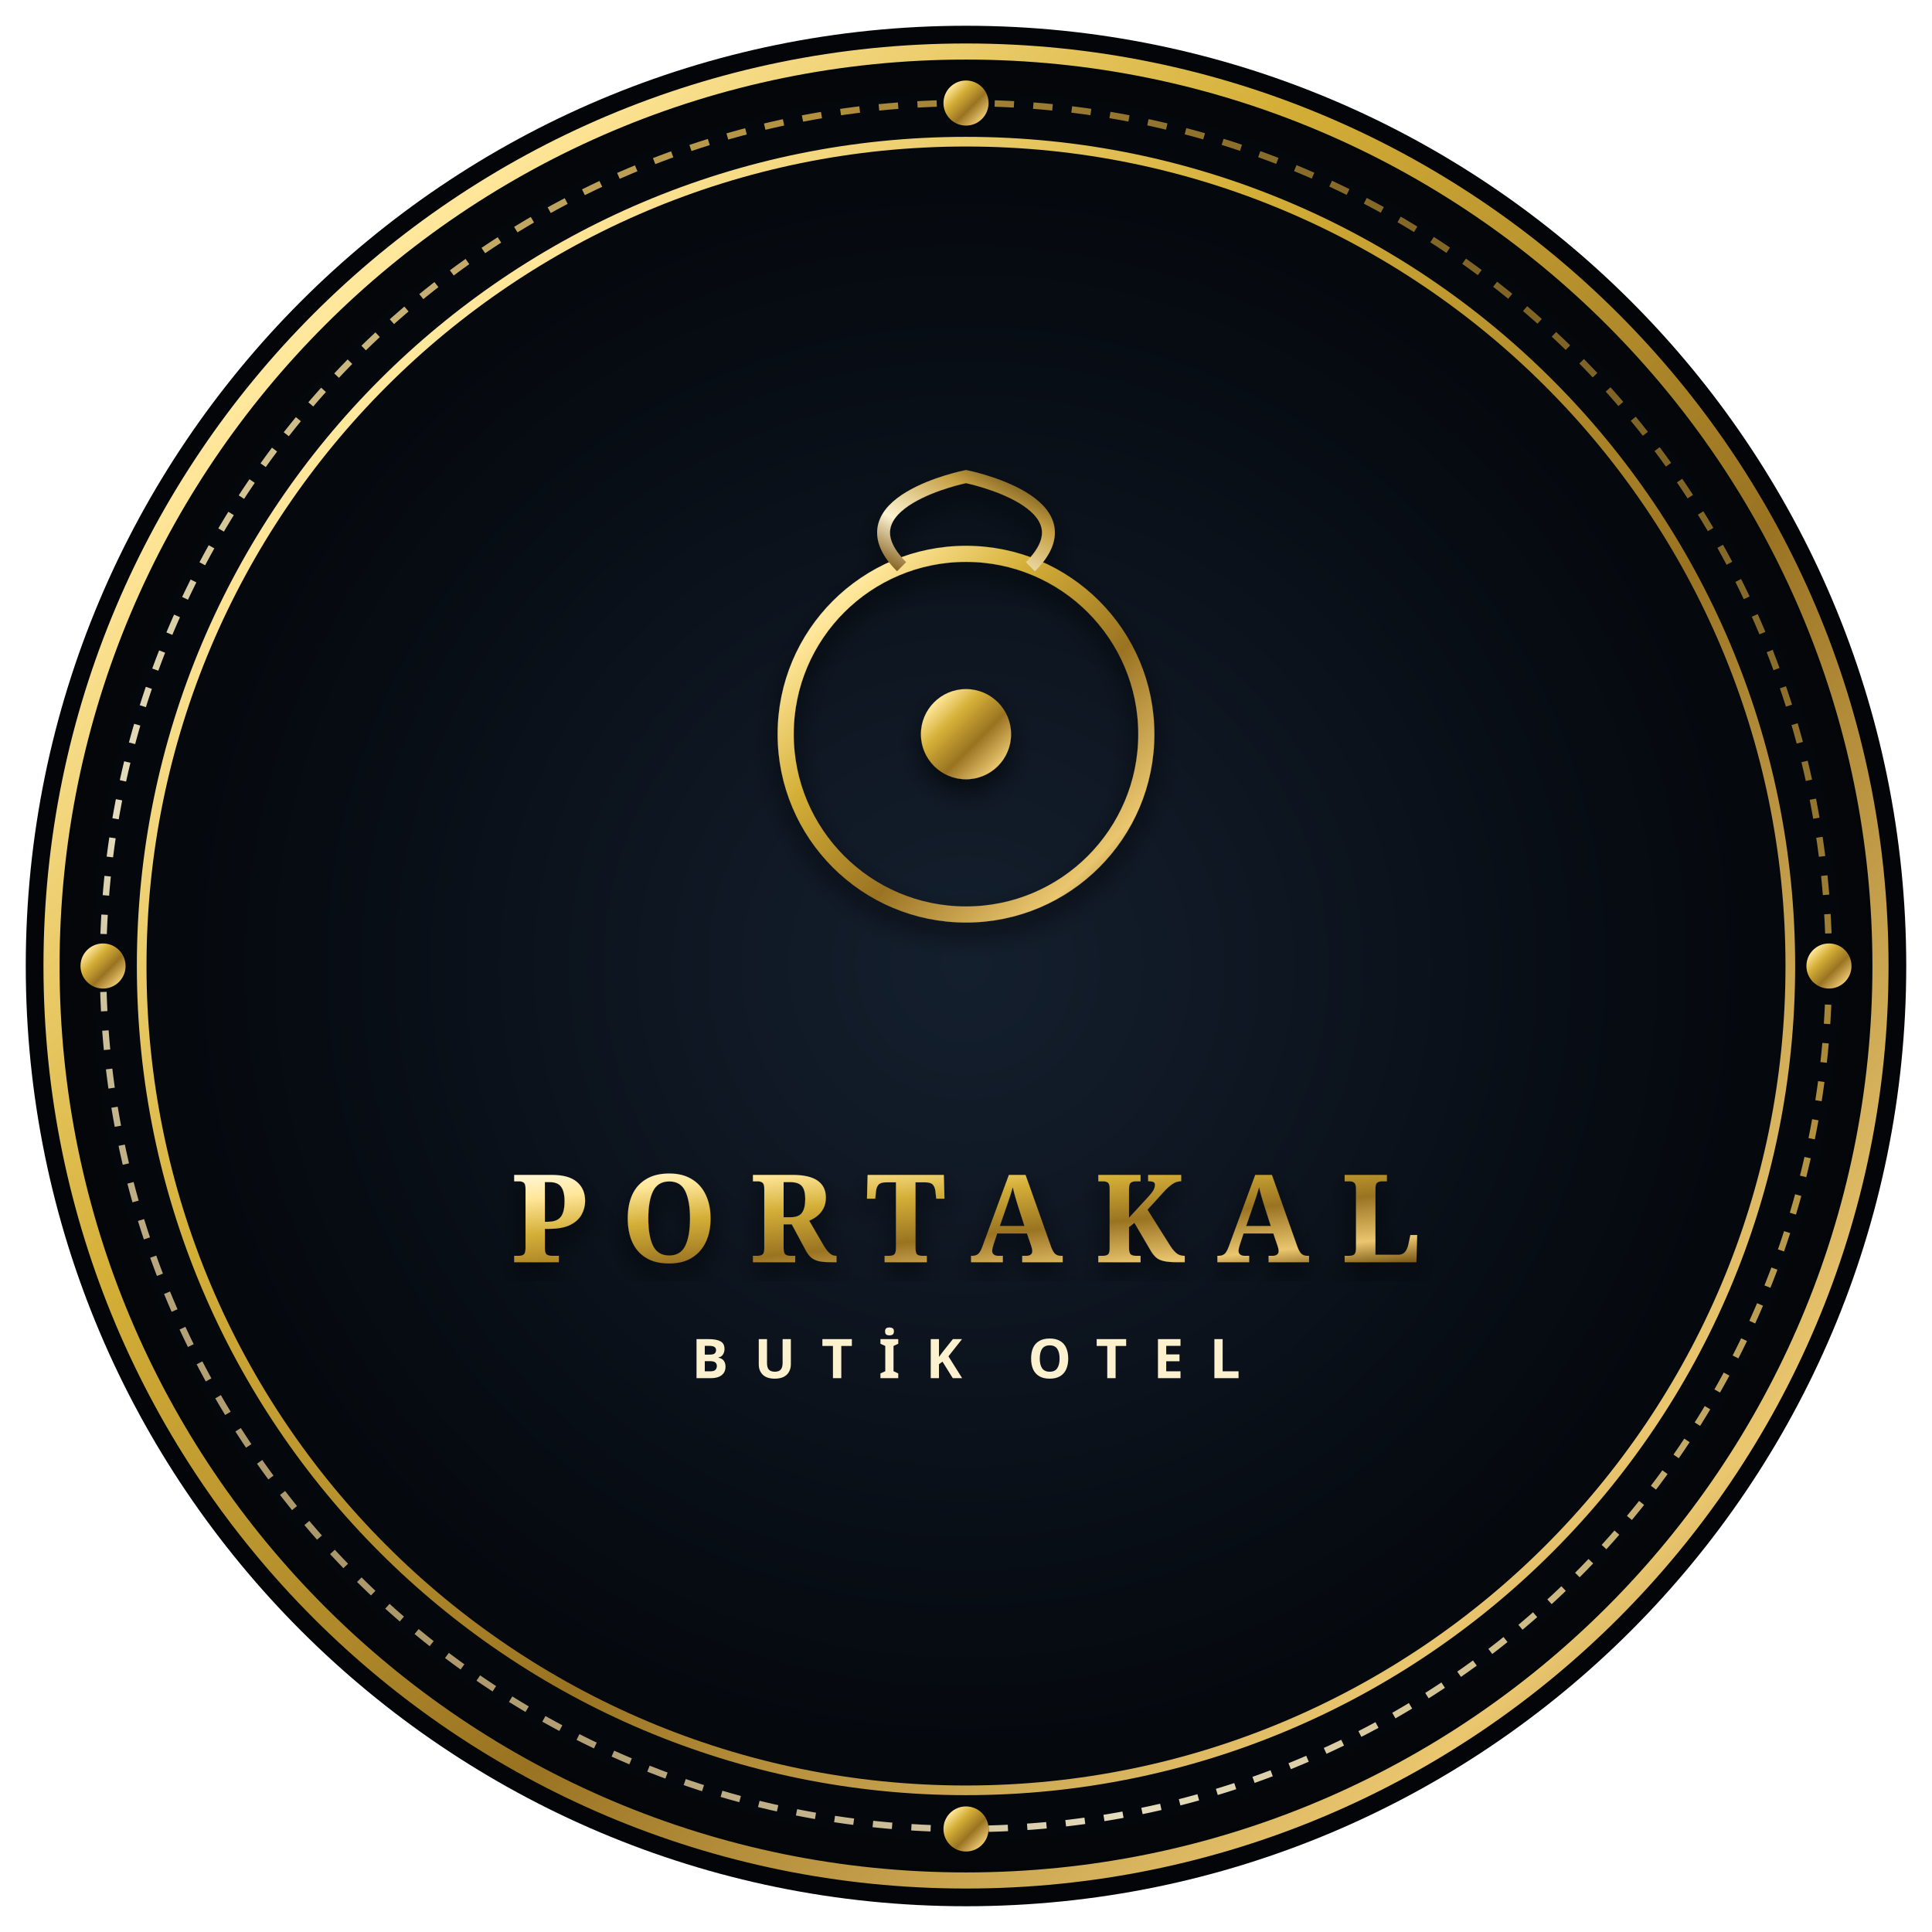
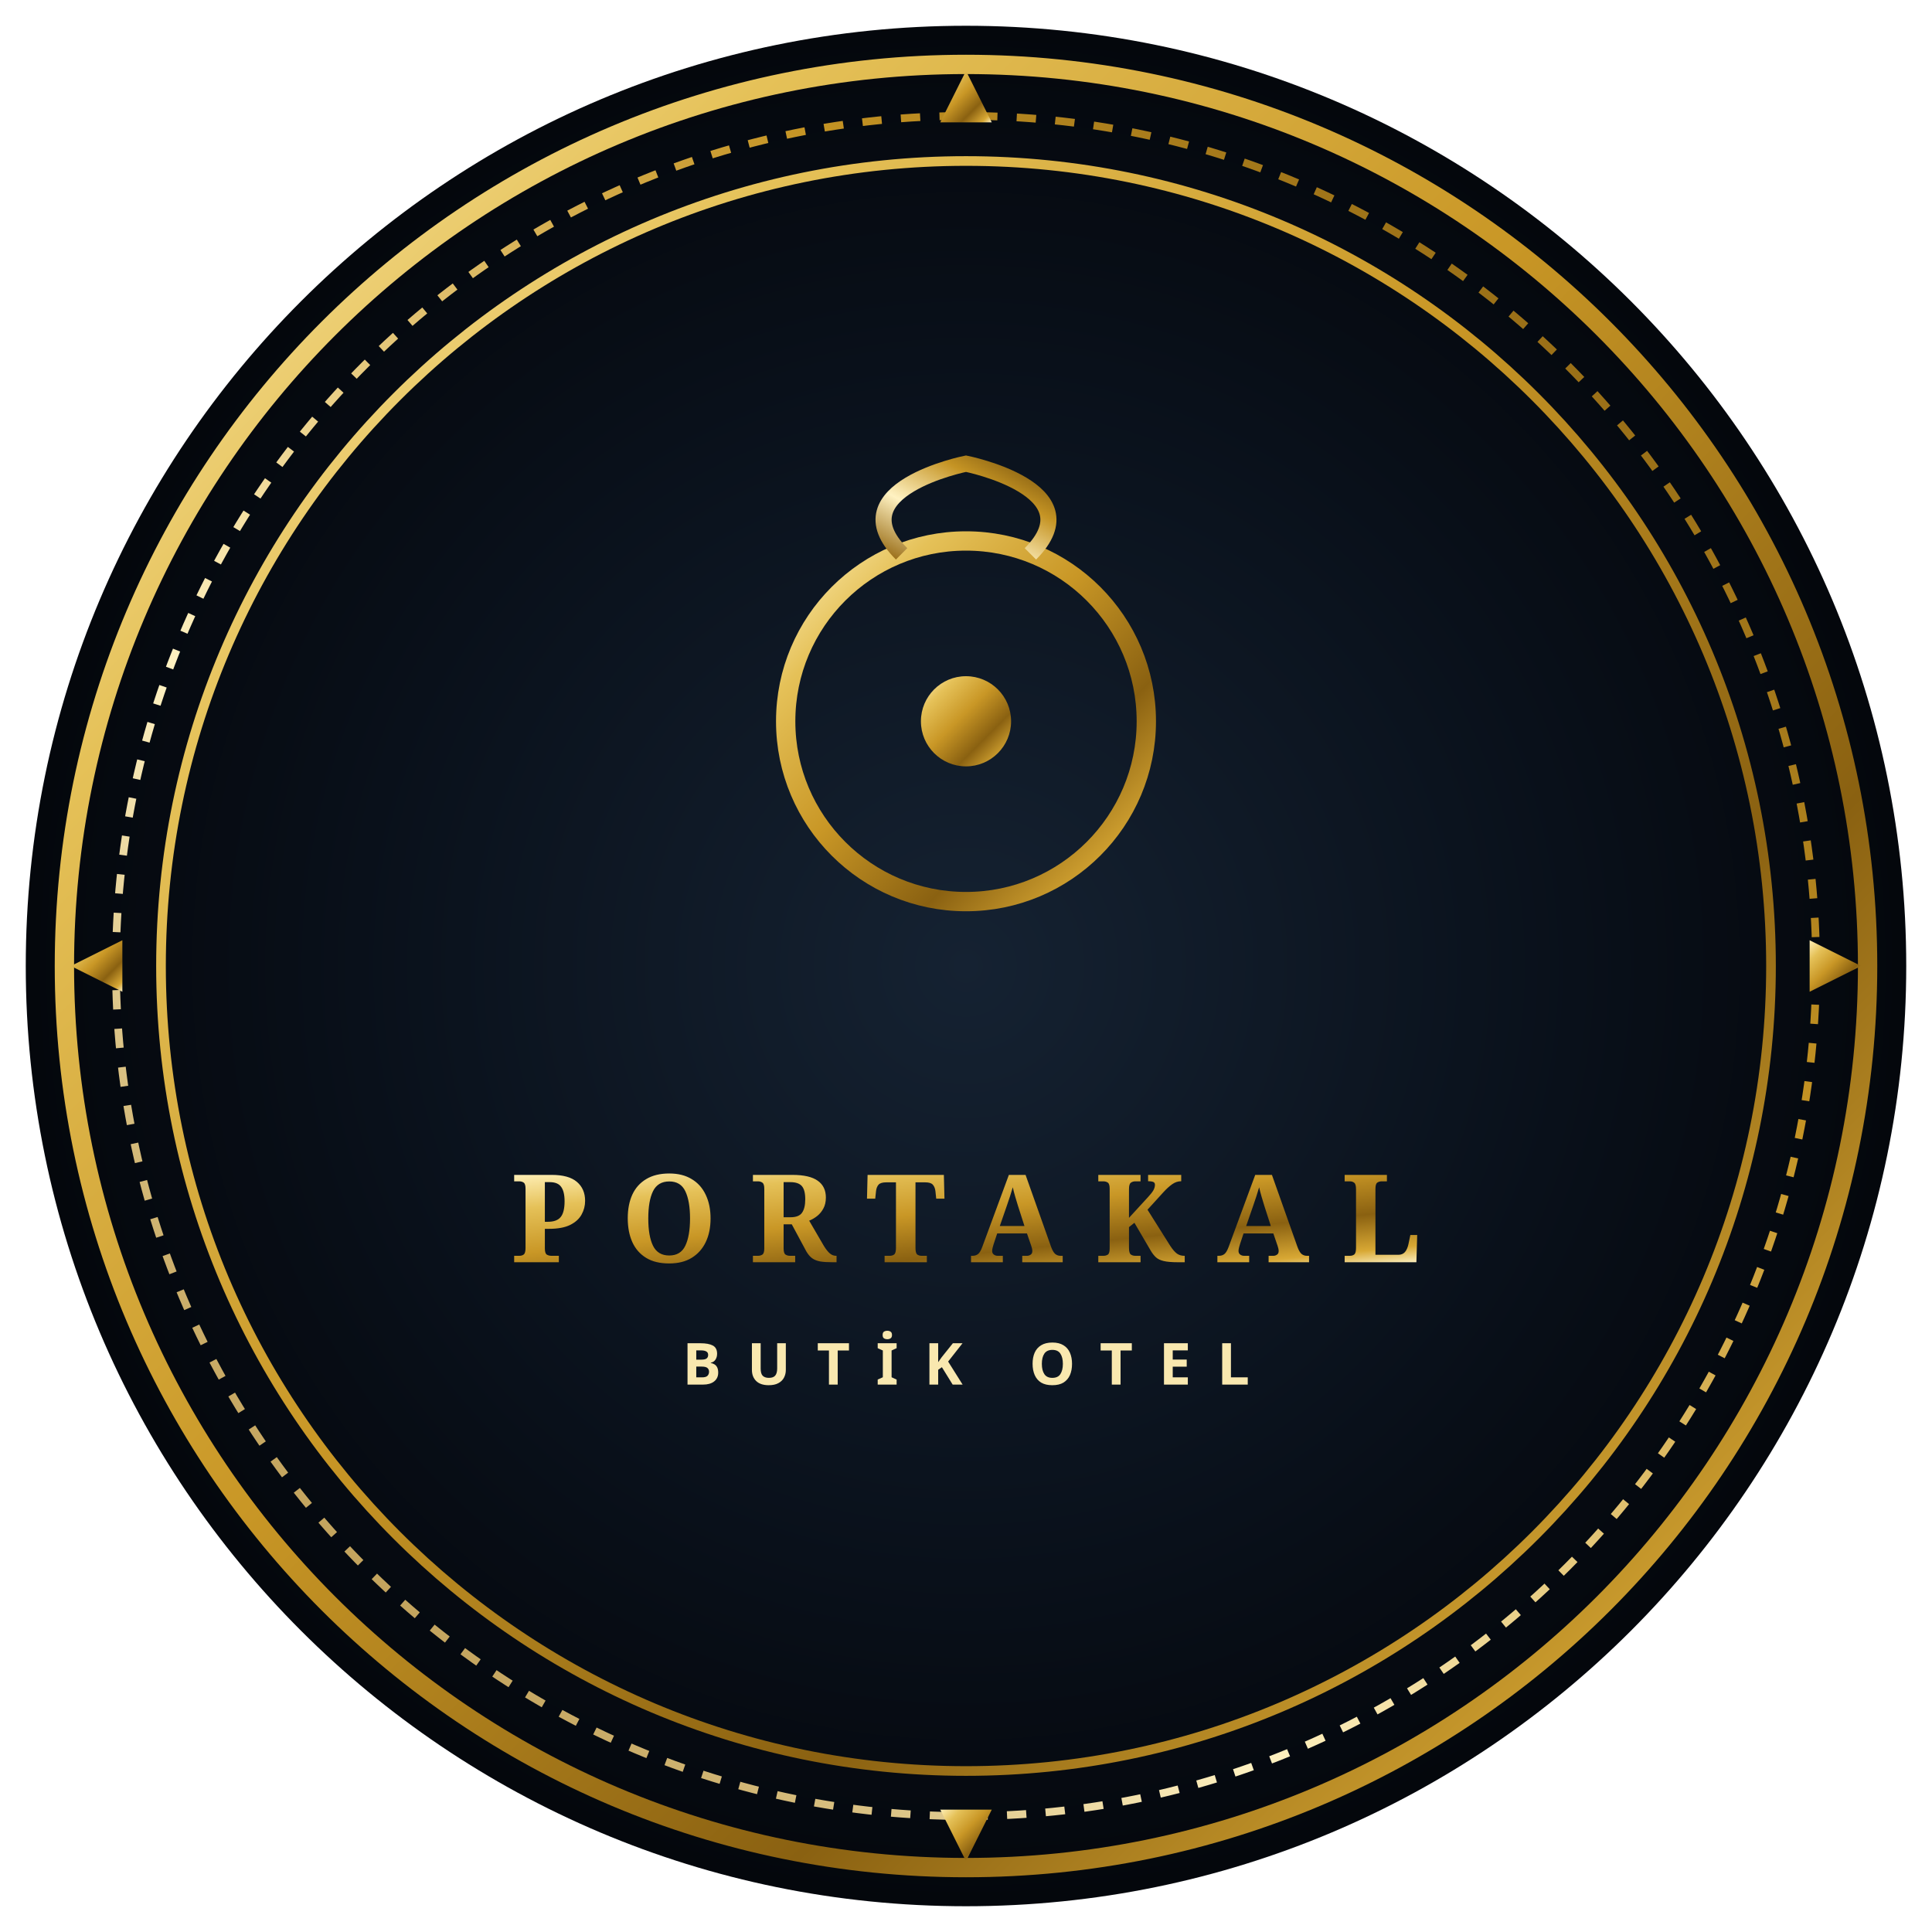
- <svg xmlns="http://www.w3.org/2000/svg" viewBox="0 0 300 300" width="100%" height="100%">
+ <svg xmlns="http://www.w3.org/2000/svg" viewBox="0 0 300 300" width="300" height="300">
  <defs>
-     <linearGradient id="d_gold3D" x1="0%" y1="0%" x2="100%" y2="100%">
-       <stop offset="0%" stop-color="#fff8db" />
-       <stop offset="15%" stop-color="#ffe699" />
-       <stop offset="35%" stop-color="#d4af37" />
-       <stop offset="60%" stop-color="#9a7322" />
-       <stop offset="85%" stop-color="#eac66f" />
-       <stop offset="100%" stop-color="#735010" />
+     <linearGradient id="goldLinear" x1="0%" y1="0%" x2="100%" y2="100%">
+       <stop offset="0%" stop-color="#fff0b8" />
+       <stop offset="20%" stop-color="#e5c158" />
+       <stop offset="45%" stop-color="#c99726" />
+       <stop offset="70%" stop-color="#8a6111" />
+       <stop offset="90%" stop-color="#d8a834" />
+       <stop offset="100%" stop-color="#fdf2c6" />
    </linearGradient>
-     <linearGradient id="d_goldSheen" x1="0%" y1="100%" x2="100%" y2="0%">
-       <stop offset="0%" stop-color="#805b18" />
-       <stop offset="30%" stop-color="#fdf3d1" />
-       <stop offset="70%" stop-color="#c59f42" />
-       <stop offset="100%" stop-color="#543c0f" />
+     <linearGradient id="goldRadial" x1="0%" y1="100%" x2="100%" y2="0%">
+       <stop offset="0%" stop-color="#9a6e18" />
+       <stop offset="35%" stop-color="#fff2c2" />
+       <stop offset="70%" stop-color="#c59424" />
+       <stop offset="100%" stop-color="#734f0c" />
    </linearGradient>
-     <filter id="d_emboss" x="-20%" y="-20%" width="140%" height="140%">
-       <feDropShadow dx="0" dy="2" stdDeviation="2" flood-color="#000000" flood-opacity="0.6" />
-     </filter>
-     <radialGradient id="d_darkGlow" cx="50%" cy="50%" r="50%">
-       <stop offset="0%" stop-color="#141f2e" />
-       <stop offset="70%" stop-color="#070c13" />
-       <stop offset="100%" stop-color="#030508" />
+     <radialGradient id="darkBg" cx="50%" cy="50%" r="50%">
+       <stop offset="0%" stop-color="#152232" />
+       <stop offset="65%" stop-color="#09101a" />
+       <stop offset="100%" stop-color="#04070c" />
    </radialGradient>
-     <radialGradient id="d_lightGlow" cx="50%" cy="50%" r="50%">
-       <stop offset="0%" stop-color="#ffffff" />
-       <stop offset="70%" stop-color="#faf7f0" />
-       <stop offset="100%" stop-color="#f0ebe0" />
+     <radialGradient id="emeraldBg" cx="50%" cy="50%" r="50%">
+       <stop offset="0%" stop-color="#1b4634" />
+       <stop offset="65%" stop-color="#0c251b" />
+       <stop offset="100%" stop-color="#05140e" />
    </radialGradient>
  </defs>
-   <circle cx="150" cy="150" r="146" fill="url(#d_darkGlow)" />
-   <circle cx="150" cy="150" r="142" fill="none" stroke="url(#d_gold3D)" stroke-width="2.5" />
-   <circle cx="150" cy="150" r="134" fill="none" stroke="url(#d_goldSheen)" stroke-width="1" stroke-dasharray="3 3" opacity="0.9" />
-   <circle cx="150" cy="150" r="128" fill="none" stroke="url(#d_gold3D)" stroke-width="1.5" />
-   <circle cx="150" cy="16" r="3.5" fill="url(#d_gold3D)" />
-   <circle cx="150" cy="284" r="3.5" fill="url(#d_gold3D)" />
-   <circle cx="16" cy="150" r="3.5" fill="url(#d_gold3D)" />
-   <circle cx="284" cy="150" r="3.5" fill="url(#d_gold3D)" />
-   <g transform="translate(150, 112)" filter="url(#d_emboss)">
-     <circle cx="0" cy="2" r="28" fill="none" stroke="url(#d_gold3D)" stroke-width="2.5" />
-     <circle cx="0" cy="2" r="7" fill="url(#d_gold3D)" />
-     <path d="M-10 -24 C-20 -34 0 -38 0 -38 C0 -38 20 -34 10 -24" fill="none" stroke="url(#d_goldSheen)" stroke-width="2" />
-     <line x1="0" y1="-38" x2="0" y2="-24" stroke="url(#d_goldSheen)" stroke-width="2" />
+   <circle cx="150" cy="150" r="146" fill="url(#darkBg)" />
+   <circle cx="150" cy="150" r="140" fill="none" stroke="url(#goldLinear)" stroke-width="3" />
+   <circle cx="150" cy="150" r="132" fill="none" stroke="url(#goldRadial)" stroke-width="1.2" stroke-dasharray="3 3" />
+   <circle cx="150" cy="150" r="125" fill="none" stroke="url(#goldLinear)" stroke-width="1.5" />
+   <polygon points="150,11 154,19 146,19" fill="url(#goldLinear)" />
+   <polygon points="150,289 154,281 146,281" fill="url(#goldLinear)" />
+   <polygon points="11,150 19,154 19,146" fill="url(#goldLinear)" />
+   <polygon points="289,150 281,154 281,146" fill="url(#goldLinear)" />
+   <g transform="translate(150, 110)">
+     <circle cx="0" cy="2" r="28" fill="none" stroke="url(#goldLinear)" stroke-width="3" />
+     <circle cx="0" cy="2" r="7" fill="url(#goldLinear)" />
+     <path d="M-10 -24 C-20 -34 0 -38 0 -38 C0 -38 20 -34 10 -24" fill="none" stroke="url(#goldRadial)" stroke-width="2.5" />
+     <line x1="0" y1="-38" x2="0" y2="-24" stroke="url(#goldRadial)" stroke-width="2.5" />
  </g>
-   <text x="150" y="196" font-family="'Cinzel', serif" font-size="19" font-weight="700" fill="url(#d_gold3D)" text-anchor="middle" letter-spacing="5" filter="url(#d_emboss)">PORTAKAL</text>
-   <text x="150" y="214" font-family="'Plus Jakarta Sans', sans-serif" font-size="8.5" font-weight="700" fill="#fbf1ce" text-anchor="middle" letter-spacing="4">BUTİK OTEL</text>
+   <text x="150" y="196" font-family="'Cinzel', Georgia, serif" font-size="19" font-weight="700" fill="url(#goldLinear)" text-anchor="middle" letter-spacing="5">PORTAKAL</text>
+   <text x="150" y="215" font-family="'Plus Jakarta Sans', sans-serif" font-size="9" font-weight="700" fill="#f9e8af" text-anchor="middle" letter-spacing="4">BUTİK OTEL</text>
</svg>
